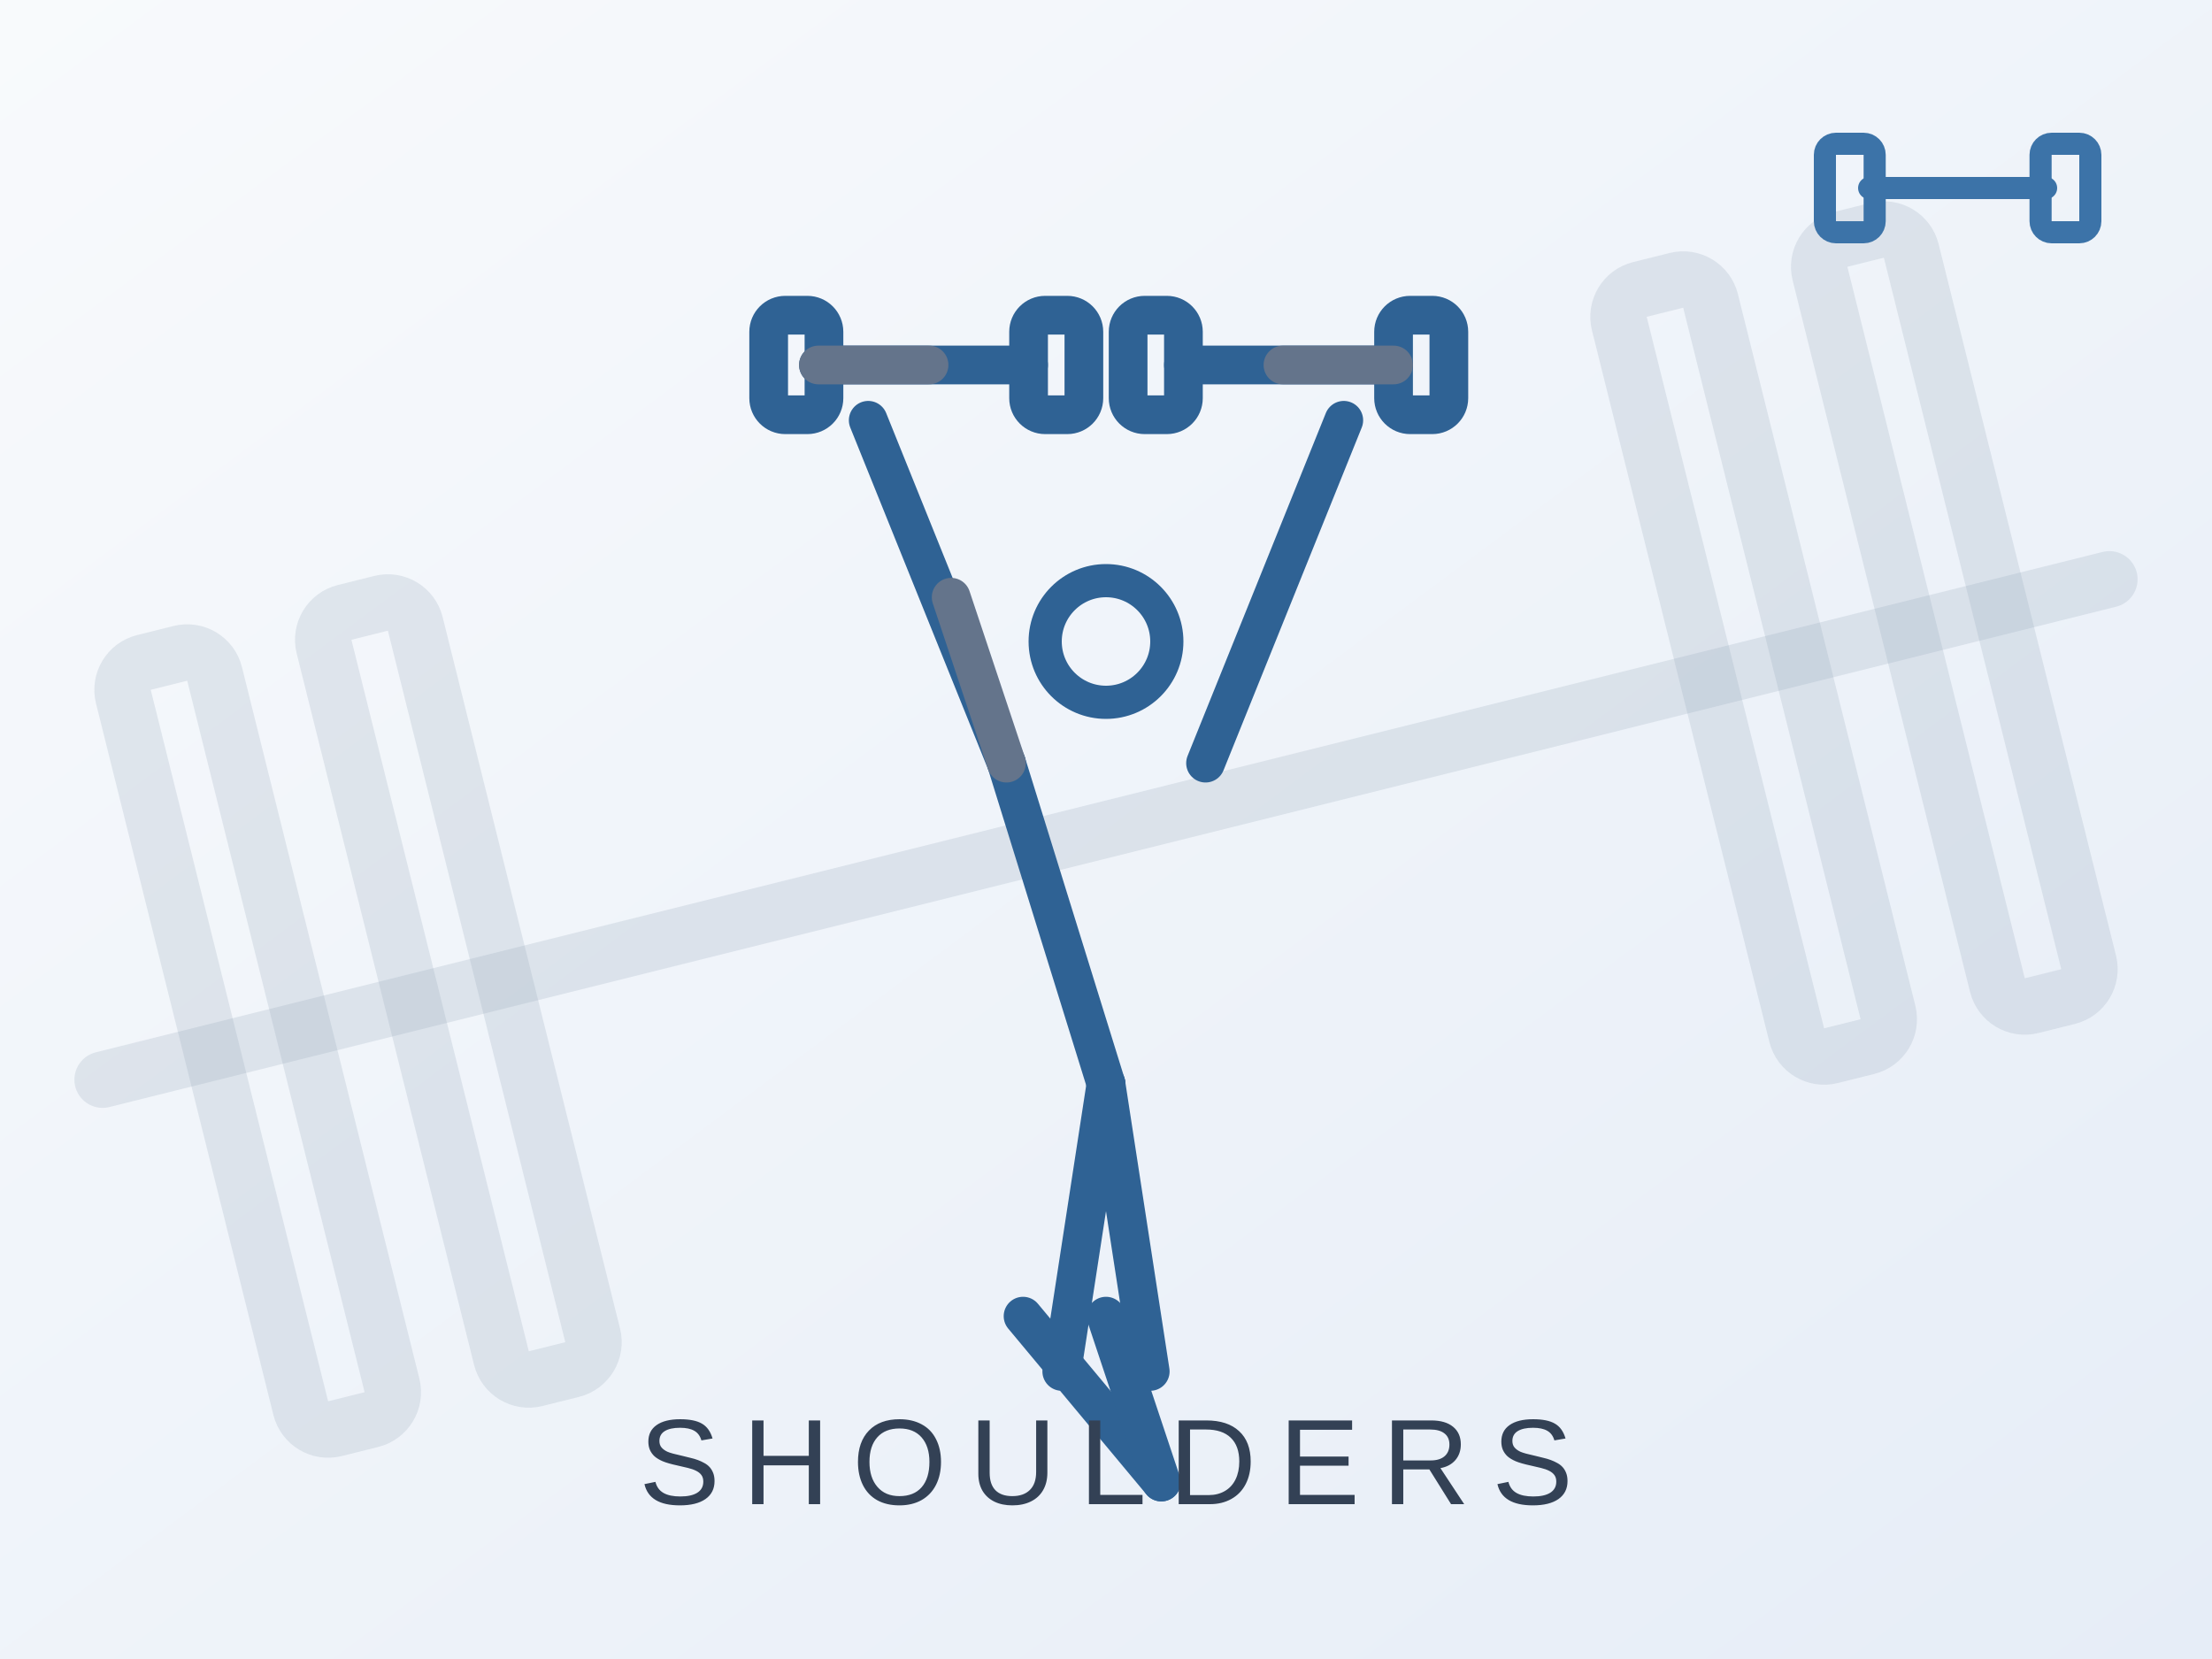
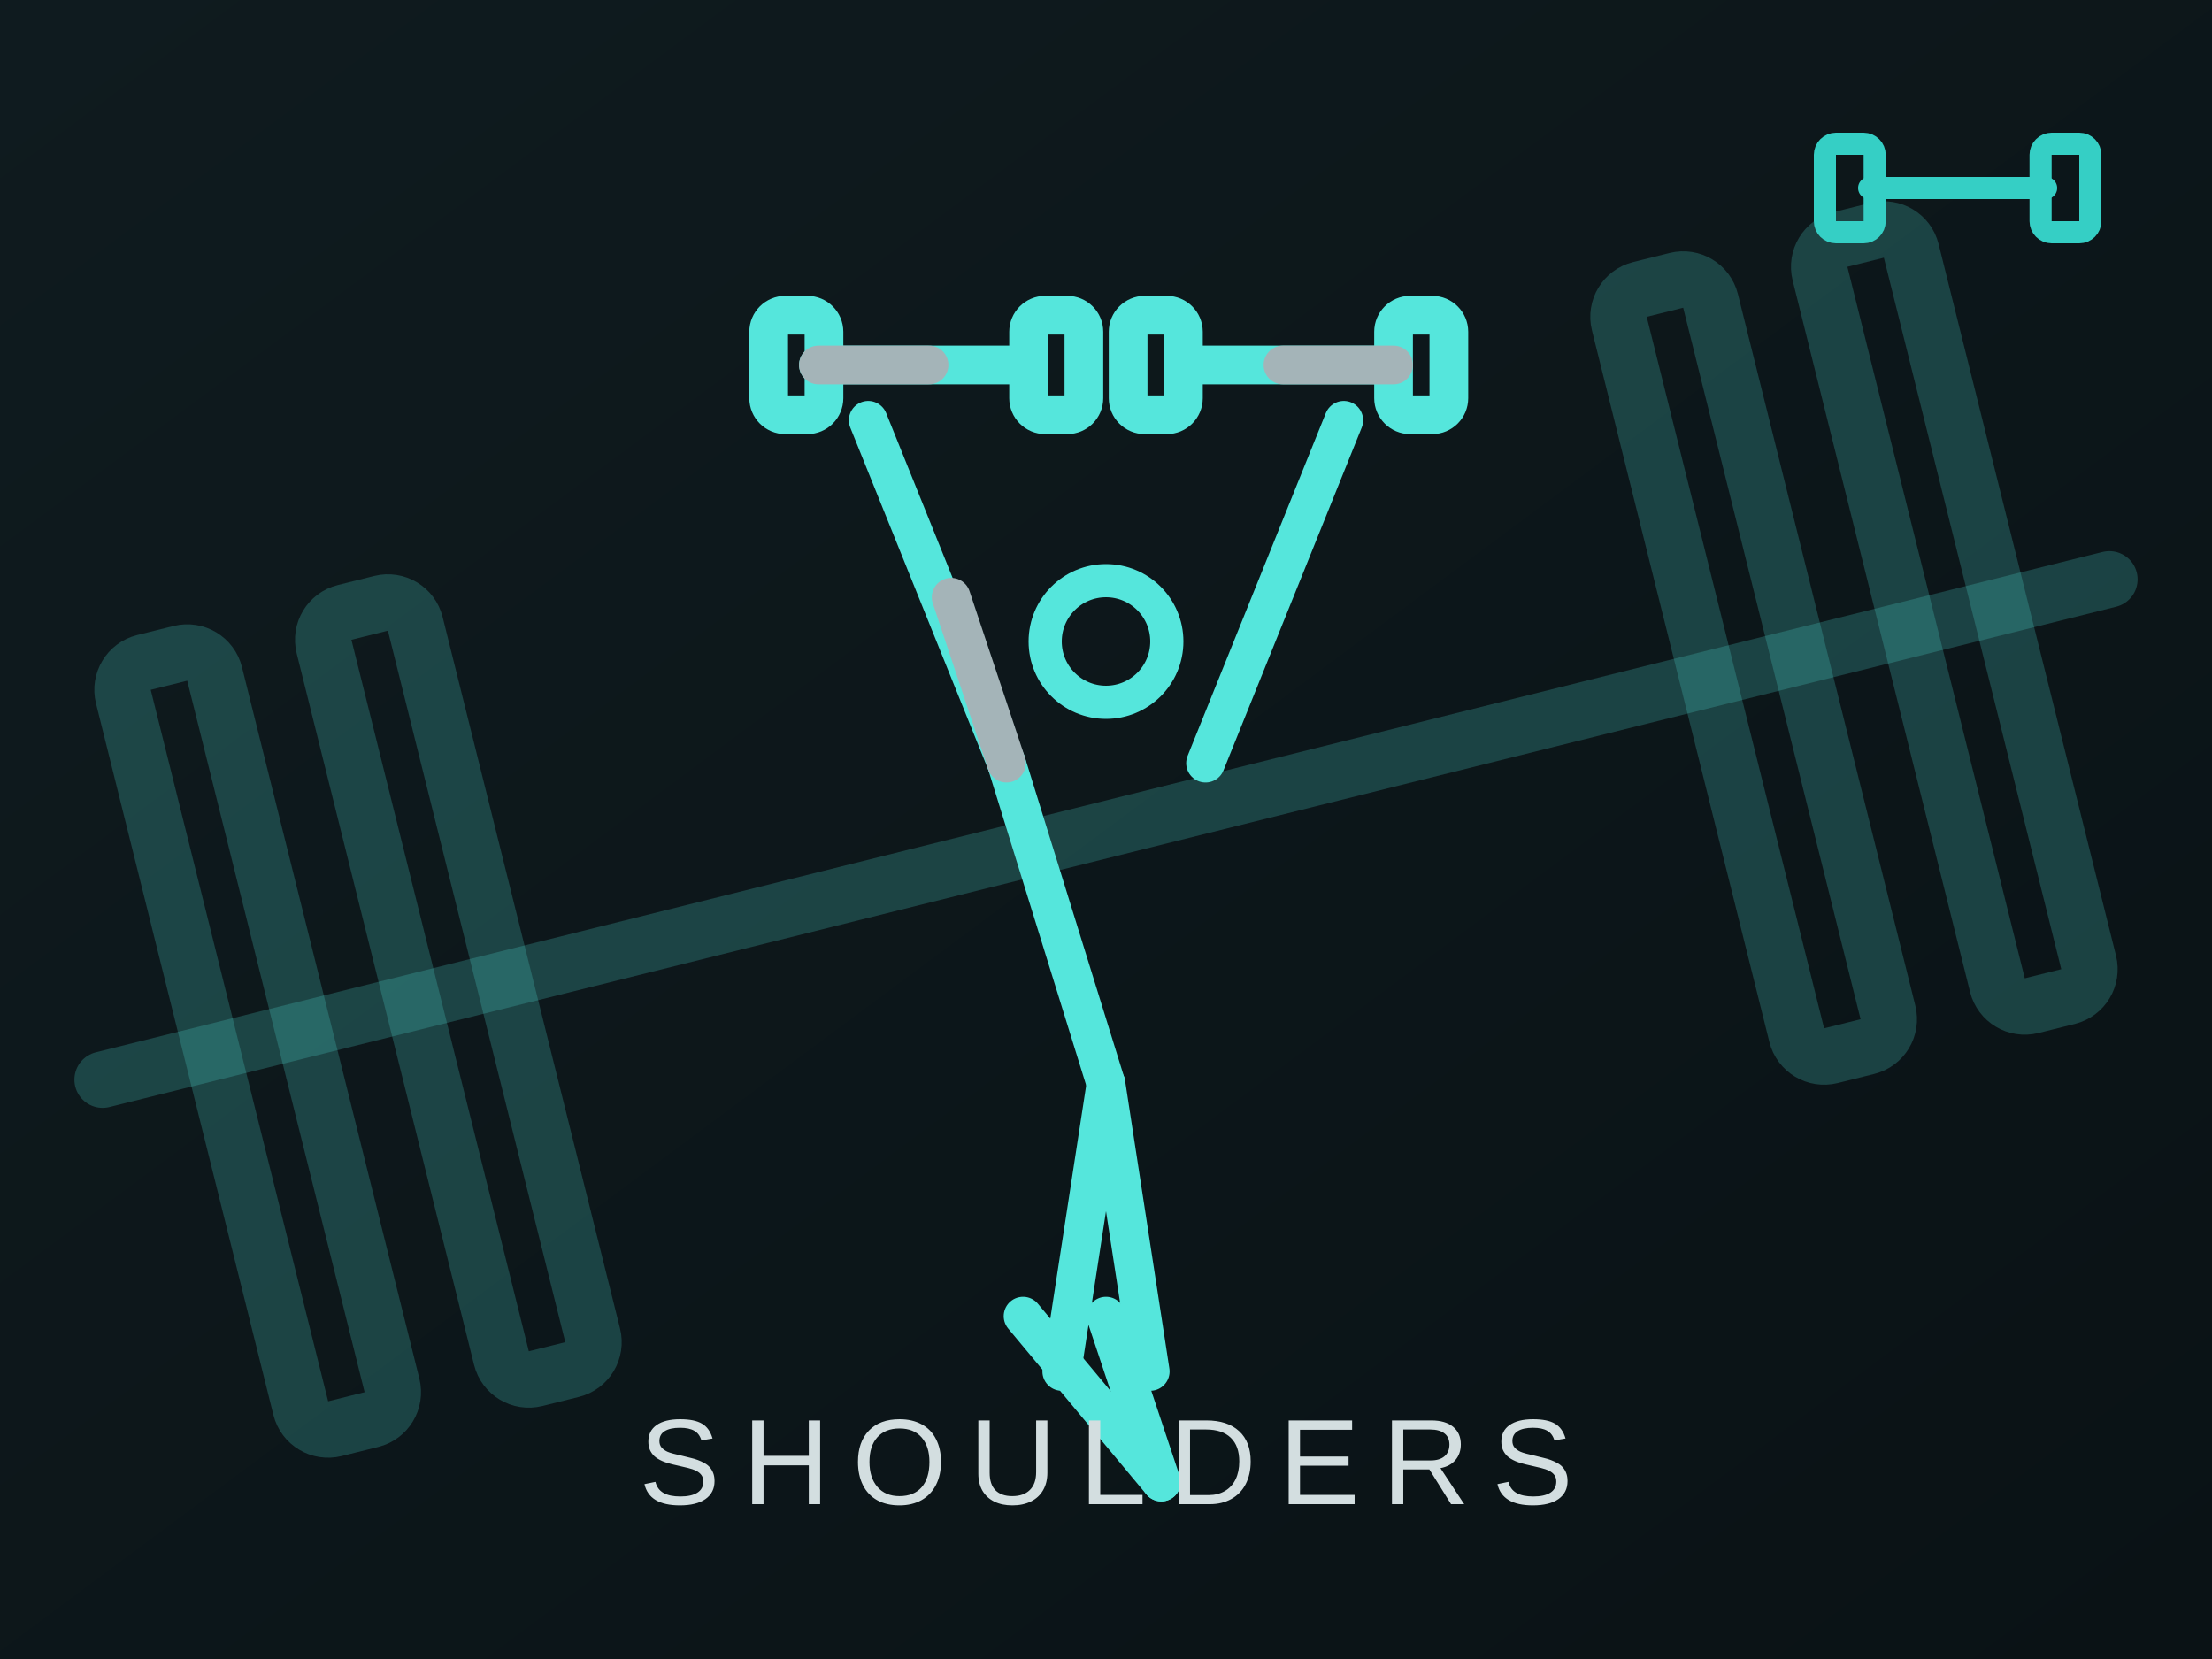
<svg xmlns="http://www.w3.org/2000/svg" viewBox="0 0 400 300" width="400" height="300">
  <defs>
    <linearGradient id="bg" x1="0" y1="0" x2="1" y2="1">
-       <stop offset="0" stop-color="#f8fafc" />
-       <stop offset="1" stop-color="#e6edf7" />
+       <stop offset="0" stop-color="#0f1b1f" />
+       <stop offset="1" stop-color="#0a1215" />
    </linearGradient>
  </defs>
  <rect width="400" height="300" fill="url(#bg)" />
-   <g stroke="#94a3b8" stroke-opacity="0.22" stroke-width="6" stroke-linecap="round" stroke-linejoin="round" fill="none" transform="translate(200,150) rotate(-14) scale(1.7)">
+   <g stroke="#55e6dc" stroke-opacity="0.22" stroke-width="6" stroke-linecap="round" stroke-linejoin="round" fill="none" transform="translate(200,150) rotate(-14) scale(1.7)">
    <line x1="-110" y1="0" x2="110" y2="0" />
    <rect x="-98" y="-42" width="10" height="84" rx="3" />
    <rect x="-76" y="-42" width="10" height="84" rx="3" />
    <rect x="66" y="-42" width="10" height="84" rx="3" />
    <rect x="88" y="-42" width="10" height="84" rx="3" />
  </g>
-   <g stroke="#3c73a8" stroke-width="4" fill="none" stroke-linecap="round" stroke-linejoin="round">
+   <g stroke="#35cfc5" stroke-width="4" fill="none" stroke-linecap="round" stroke-linejoin="round">
    <line x1="338" y1="34" x2="370" y2="34" />
    <rect x="330" y="26" width="9" height="16" rx="2" />
    <rect x="369" y="26" width="9" height="16" rx="2" />
  </g>
  <g fill="none" stroke-linecap="round" stroke-linejoin="round">
-     <g stroke="#2f6294" stroke-width="7">
+     <g stroke="#55e6dc" stroke-width="7">
      <line x1="148" y1="66" x2="186" y2="66" />
      <rect x="139" y="57" width="10" height="18" rx="3" />
      <rect x="186" y="57" width="10" height="18" rx="3" />
      <line x1="214" y1="66" x2="252" y2="66" />
      <rect x="204" y="57" width="10" height="18" rx="3" />
      <rect x="252" y="57" width="10" height="18" rx="3" />
      <line x1="182" y1="138" x2="157" y2="76" />
      <line x1="218" y1="138" x2="243" y2="76" />
      <line x1="182" y1="138" x2="200" y2="196" />
      <line x1="200" y1="196" x2="192" y2="248" />
      <line x1="200" y1="196" x2="208" y2="248" />
    </g>
-     <g stroke="#64748b" stroke-width="7">
+     <g stroke="#a4b4b8" stroke-width="7">
      <line x1="148" y1="66" x2="168" y2="66" />
      <line x1="232" y1="66" x2="252" y2="66" />
      <line x1="182" y1="138" x2="172" y2="108" />
    </g>
-     <circle cx="200" cy="116" r="11" stroke="#2f6294" stroke-width="6" />
-     <g stroke="#2f6294" stroke-width="7">
+     <circle cx="200" cy="116" r="11" stroke="#55e6dc" stroke-width="6" />
+     <g stroke="#55e6dc" stroke-width="7">
      <line x1="210" y1="268" x2="185" y2="238" />
      <line x1="210" y1="268" x2="200" y2="238" />
    </g>
  </g>
-   <text x="200" y="272" text-anchor="middle" font-family="Arial, Helvetica, sans-serif" font-size="22" letter-spacing="4" fill="#334155">SHOULDERS</text>
+   <text x="200" y="272" text-anchor="middle" font-family="Arial, Helvetica, sans-serif" font-size="22" letter-spacing="4" fill="#d3dee0">SHOULDERS</text>
</svg>
